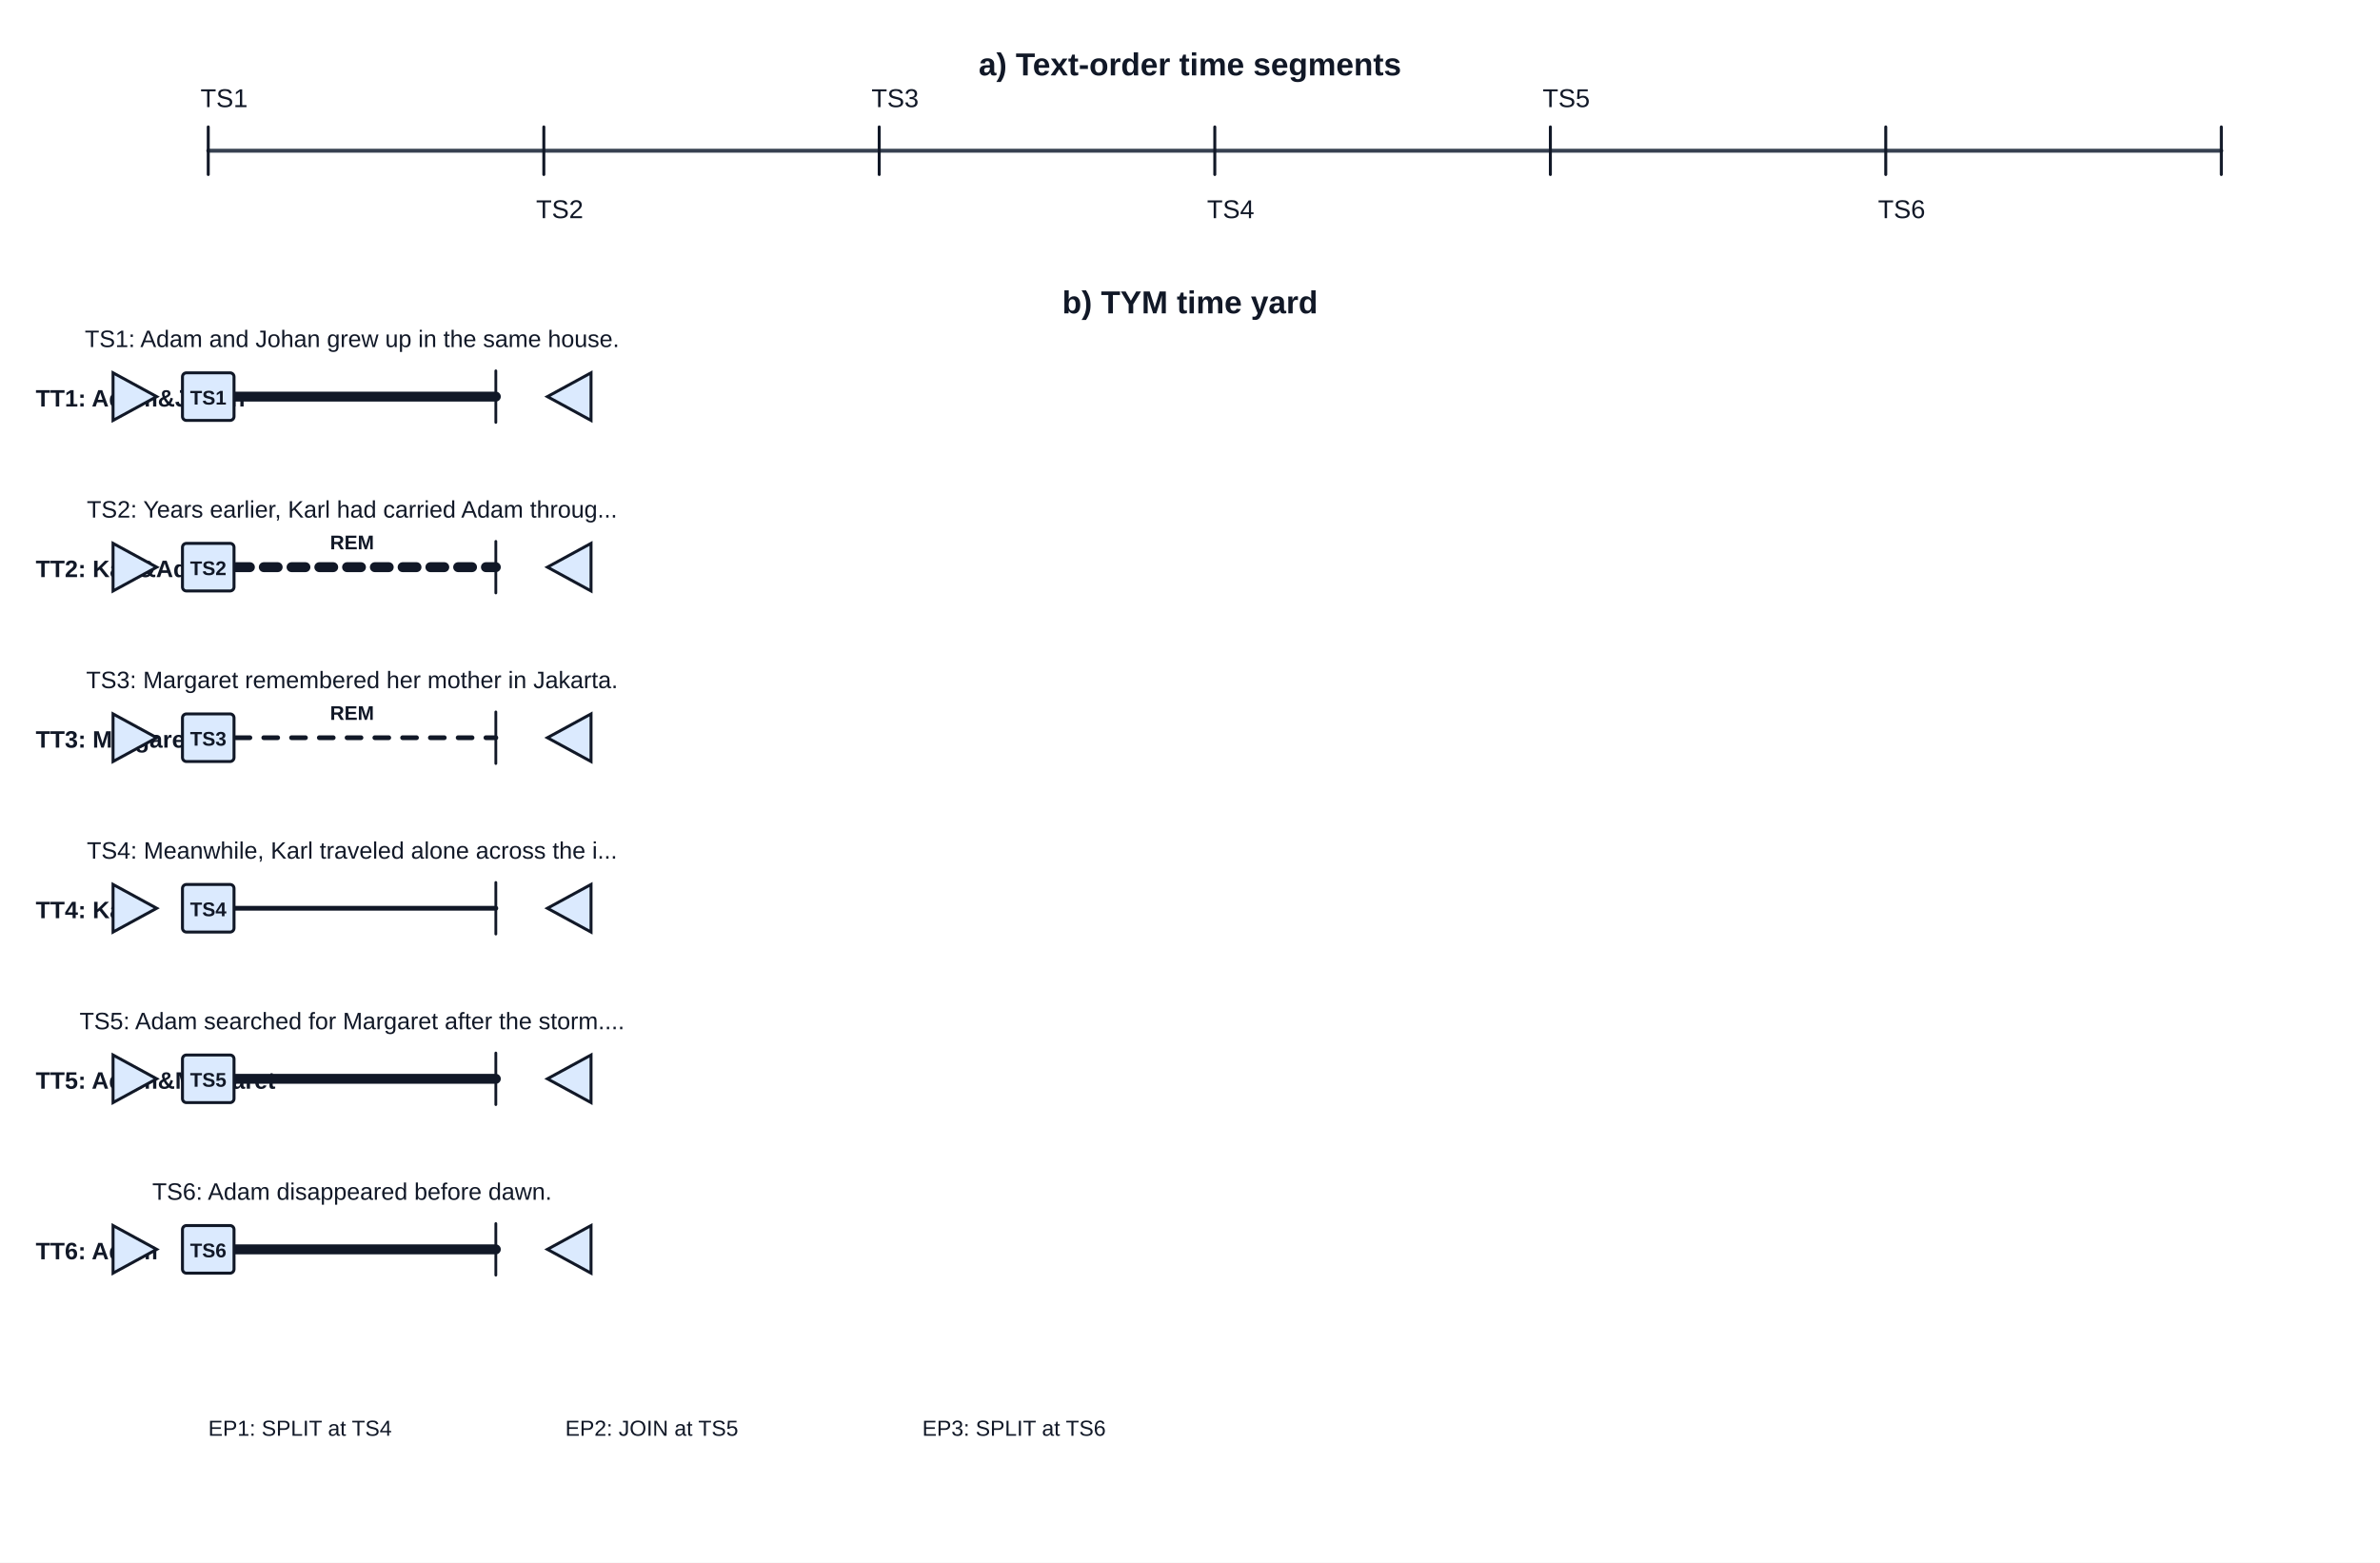
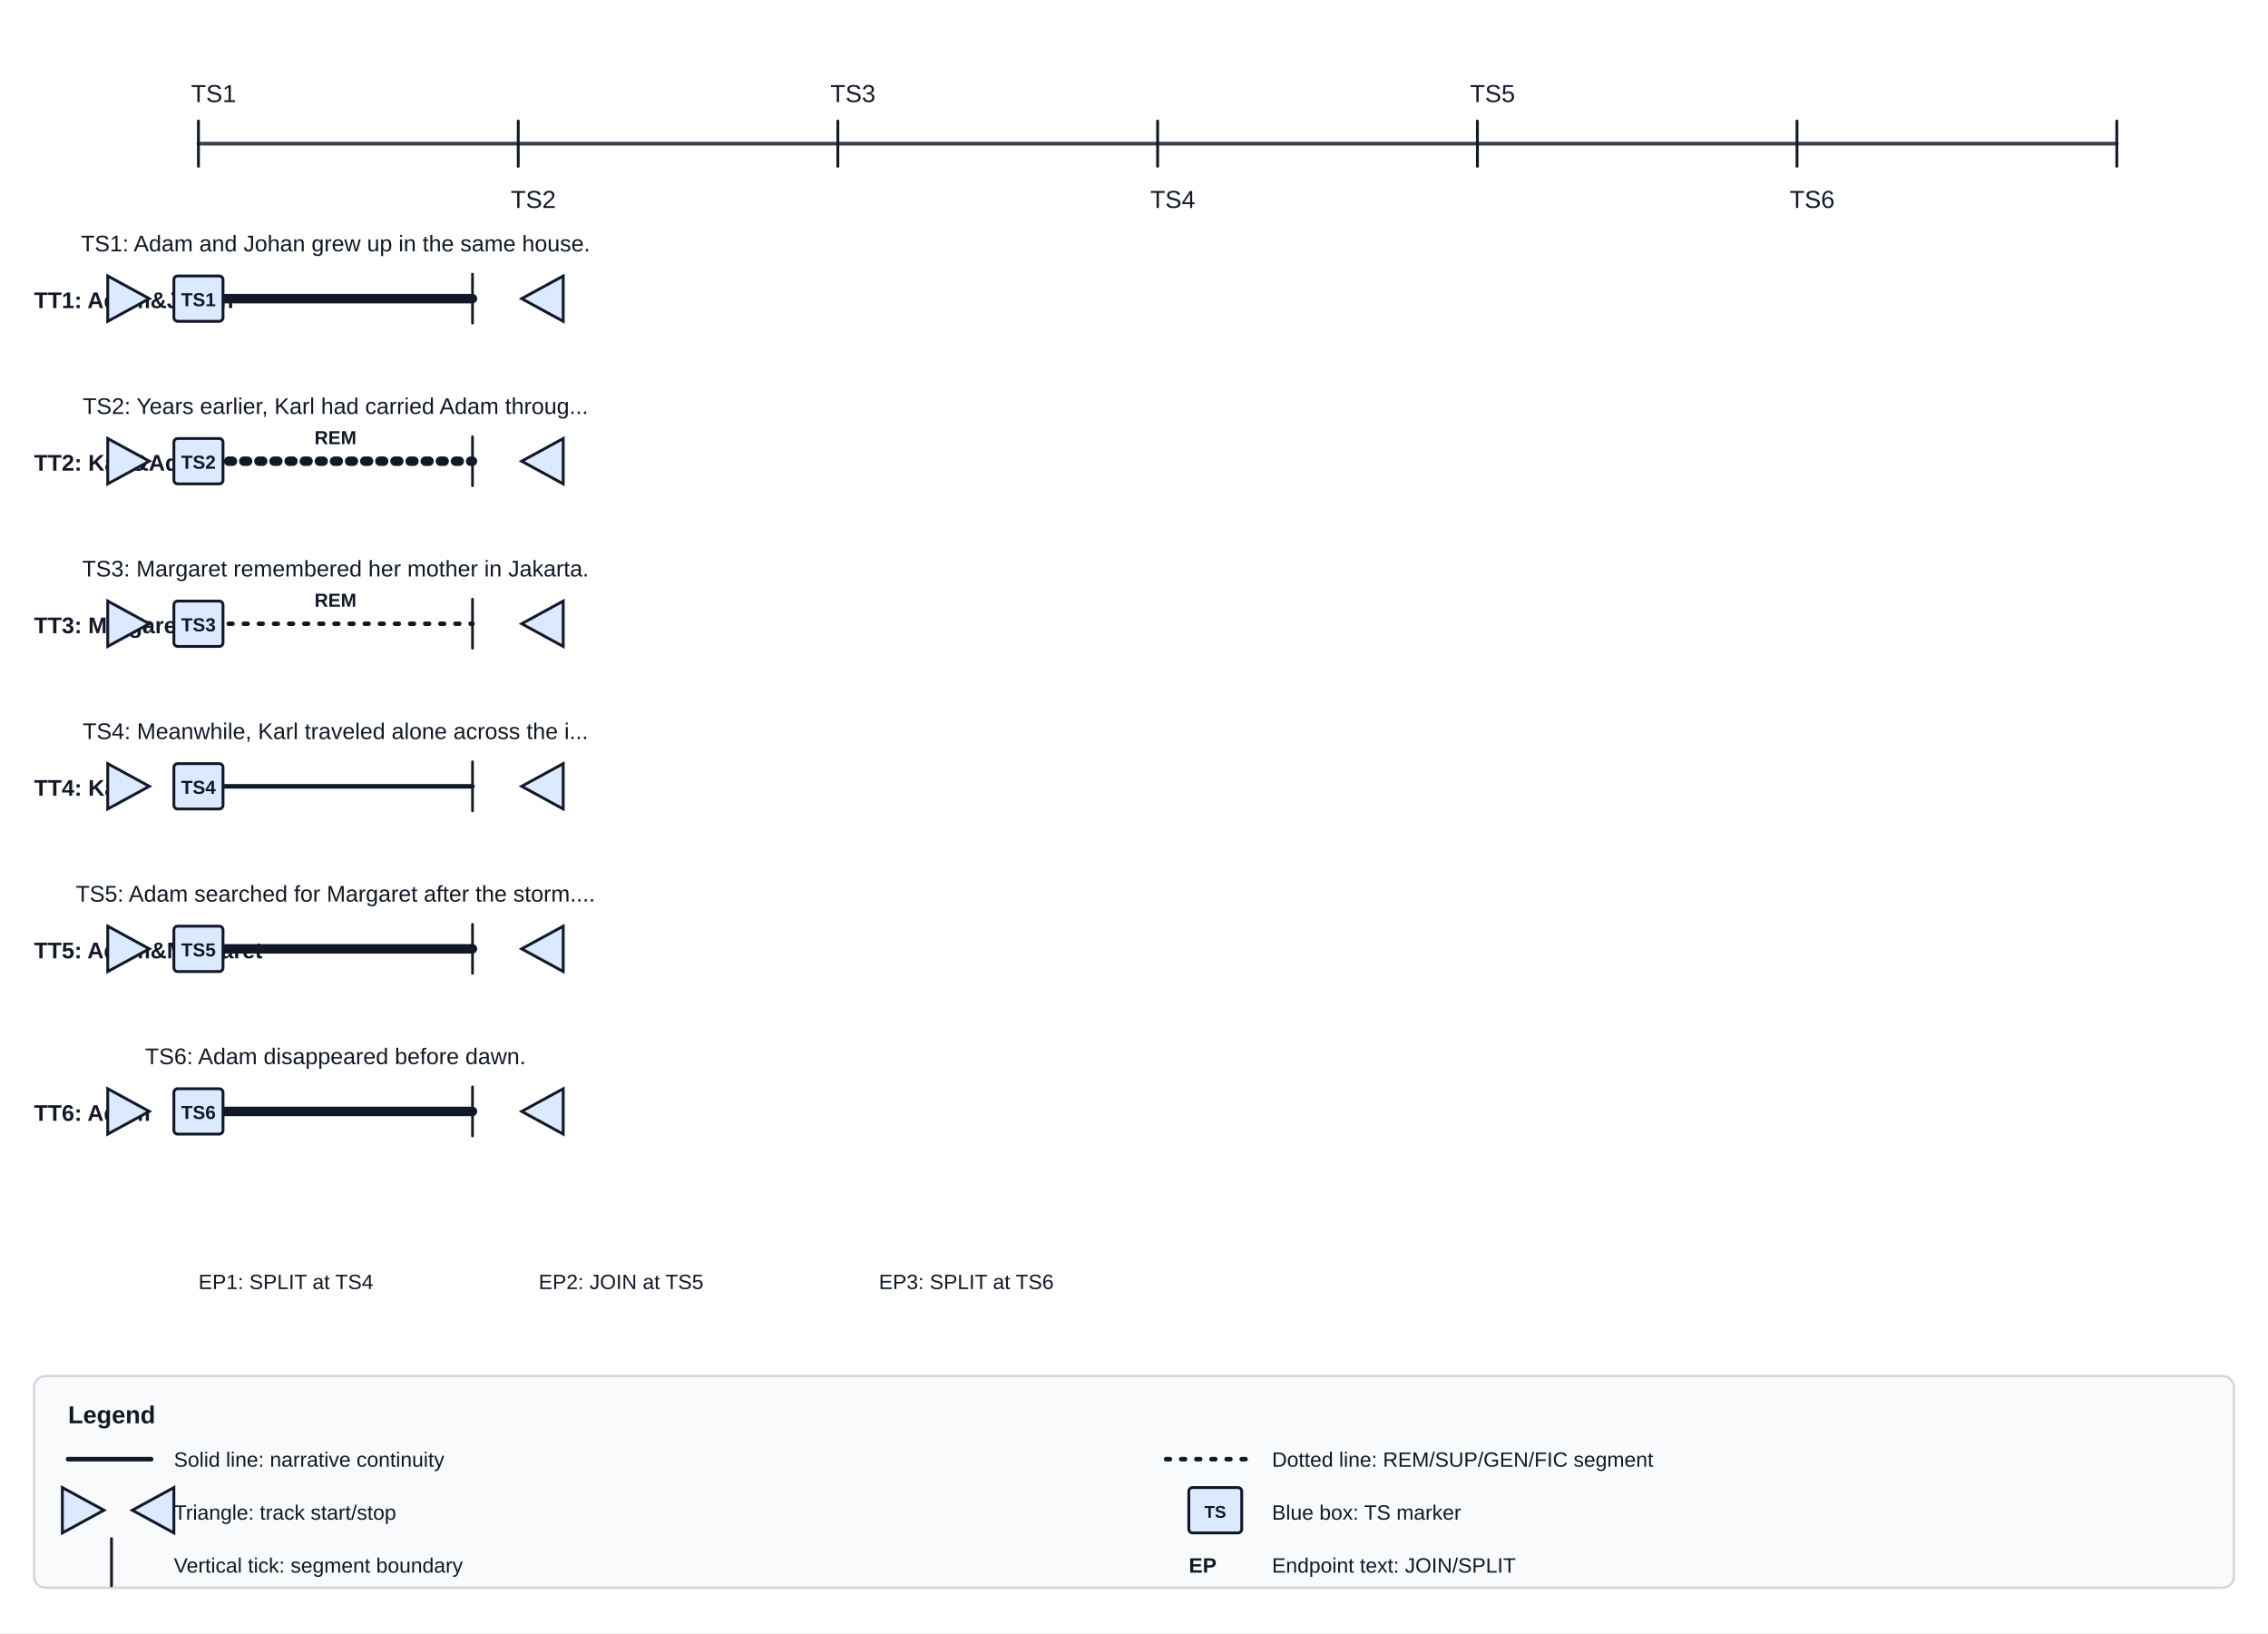
- <svg xmlns="http://www.w3.org/2000/svg" width="1200" height="788" viewBox="0 0 1200 788" role="img" aria-label="TYM time-yard diagram">
+ <svg xmlns="http://www.w3.org/2000/svg" width="1200" height="864" viewBox="0 0 1200 864" role="img" aria-label="TYM time-yard diagram">
  <rect width="100%" height="100%" fill="#ffffff" />
  <style>text{dominant-baseline:auto}</style>
-   <text x="600.0" y="38.0" text-anchor="middle" font-family="Arial, Helvetica, sans-serif" font-size="16" font-weight="700" fill="#111827">a) Text-order time segments</text>
  <line x1="105.0" y1="76.0" x2="1120.0" y2="76.0" stroke="#374151" stroke-width="2" stroke-linecap="round" />
  <line x1="105.0" y1="64.0" x2="105.0" y2="88.0" stroke="#111827" stroke-width="1.5" stroke-linecap="round" />
  <text x="113.0" y="54.0" text-anchor="middle" font-family="Arial, Helvetica, sans-serif" font-size="13" font-weight="400" fill="#111827">TS1</text>
  <line x1="274.2" y1="64.0" x2="274.2" y2="88.0" stroke="#111827" stroke-width="1.5" stroke-linecap="round" />
  <text x="282.2" y="110.0" text-anchor="middle" font-family="Arial, Helvetica, sans-serif" font-size="13" font-weight="400" fill="#111827">TS2</text>
  <line x1="443.3" y1="64.0" x2="443.3" y2="88.0" stroke="#111827" stroke-width="1.5" stroke-linecap="round" />
  <text x="451.3" y="54.0" text-anchor="middle" font-family="Arial, Helvetica, sans-serif" font-size="13" font-weight="400" fill="#111827">TS3</text>
  <line x1="612.5" y1="64.0" x2="612.5" y2="88.0" stroke="#111827" stroke-width="1.5" stroke-linecap="round" />
  <text x="620.5" y="110.0" text-anchor="middle" font-family="Arial, Helvetica, sans-serif" font-size="13" font-weight="400" fill="#111827">TS4</text>
  <line x1="781.7" y1="64.0" x2="781.7" y2="88.0" stroke="#111827" stroke-width="1.5" stroke-linecap="round" />
  <text x="789.7" y="54.0" text-anchor="middle" font-family="Arial, Helvetica, sans-serif" font-size="13" font-weight="400" fill="#111827">TS5</text>
  <line x1="950.8" y1="64.0" x2="950.8" y2="88.0" stroke="#111827" stroke-width="1.5" stroke-linecap="round" />
  <text x="958.8" y="110.0" text-anchor="middle" font-family="Arial, Helvetica, sans-serif" font-size="13" font-weight="400" fill="#111827">TS6</text>
  <line x1="1120.0" y1="64.0" x2="1120.0" y2="88.0" stroke="#111827" stroke-width="1.5" stroke-linecap="round" />
-   <text x="600.0" y="158.0" text-anchor="middle" font-family="Arial, Helvetica, sans-serif" font-size="16" font-weight="700" fill="#111827">b) TYM time yard</text>
-   <text x="18.0" y="205.0" text-anchor="start" font-family="Arial, Helvetica, sans-serif" font-size="12" font-weight="700" fill="#111827">TT1: Adam&amp;Johan</text>
-   <polygon points="57.0,188.0 57.0,212.0 79.0,200.0" fill="#dbeafe" stroke="#111827" stroke-width="1.5" />
-   <polygon points="298.0,188.0 298.0,212.0 276.0,200.0" fill="#dbeafe" stroke="#111827" stroke-width="1.5" />
-   <line x1="105.0" y1="200.0" x2="250.0" y2="200.0" stroke="#111827" stroke-width="5" stroke-linecap="round" />
-   <rect x="92.0" y="188.0" width="26.0" height="24.0" fill="#dbeafe" stroke="#111827" stroke-width="1.5" rx="2" />
-   <text x="105.0" y="204.0" text-anchor="middle" font-family="Arial, Helvetica, sans-serif" font-size="10" font-weight="700" fill="#111827">TS1</text>
-   <line x1="250.0" y1="187.0" x2="250.0" y2="213.0" stroke="#111827" stroke-width="1.4" stroke-linecap="round" />
-   <text x="177.5" y="175.0" text-anchor="middle" font-family="Arial, Helvetica, sans-serif" font-size="12" font-weight="400" fill="#111827">TS1: Adam and Johan grew up in the same house.</text>
-   <text x="18.0" y="291.0" text-anchor="start" font-family="Arial, Helvetica, sans-serif" font-size="12" font-weight="700" fill="#111827">TT2: Karl&amp;Adam</text>
-   <polygon points="57.0,274.0 57.0,298.0 79.0,286.0" fill="#dbeafe" stroke="#111827" stroke-width="1.5" />
-   <polygon points="298.0,274.0 298.0,298.0 276.0,286.0" fill="#dbeafe" stroke="#111827" stroke-width="1.5" />
-   <line x1="105.0" y1="286.0" x2="250.0" y2="286.0" stroke="#111827" stroke-width="5" stroke-linecap="round" stroke-dasharray="7 7" />
-   <rect x="92.0" y="274.0" width="26.0" height="24.0" fill="#dbeafe" stroke="#111827" stroke-width="1.5" rx="2" />
-   <text x="105.0" y="290.0" text-anchor="middle" font-family="Arial, Helvetica, sans-serif" font-size="10" font-weight="700" fill="#111827">TS2</text>
-   <line x1="250.0" y1="273.0" x2="250.0" y2="299.0" stroke="#111827" stroke-width="1.4" stroke-linecap="round" />
-   <text x="177.5" y="261.0" text-anchor="middle" font-family="Arial, Helvetica, sans-serif" font-size="12" font-weight="400" fill="#111827">TS2: Years earlier, Karl had carried Adam throug...</text>
-   <text x="177.5" y="277.0" text-anchor="middle" font-family="Arial, Helvetica, sans-serif" font-size="10" font-weight="700" fill="#111827">REM</text>
-   <text x="18.0" y="377.0" text-anchor="start" font-family="Arial, Helvetica, sans-serif" font-size="12" font-weight="700" fill="#111827">TT3: Margaret</text>
-   <polygon points="57.0,360.0 57.0,384.0 79.0,372.0" fill="#dbeafe" stroke="#111827" stroke-width="1.5" />
-   <polygon points="298.0,360.0 298.0,384.0 276.0,372.0" fill="#dbeafe" stroke="#111827" stroke-width="1.5" />
-   <line x1="105.0" y1="372.0" x2="250.0" y2="372.0" stroke="#111827" stroke-width="2.4" stroke-linecap="round" stroke-dasharray="7 7" />
-   <rect x="92.0" y="360.0" width="26.0" height="24.0" fill="#dbeafe" stroke="#111827" stroke-width="1.5" rx="2" />
-   <text x="105.0" y="376.0" text-anchor="middle" font-family="Arial, Helvetica, sans-serif" font-size="10" font-weight="700" fill="#111827">TS3</text>
-   <line x1="250.0" y1="359.0" x2="250.0" y2="385.0" stroke="#111827" stroke-width="1.4" stroke-linecap="round" />
-   <text x="177.5" y="347.0" text-anchor="middle" font-family="Arial, Helvetica, sans-serif" font-size="12" font-weight="400" fill="#111827">TS3: Margaret remembered her mother in Jakarta.</text>
-   <text x="177.5" y="363.0" text-anchor="middle" font-family="Arial, Helvetica, sans-serif" font-size="10" font-weight="700" fill="#111827">REM</text>
-   <text x="18.0" y="463.0" text-anchor="start" font-family="Arial, Helvetica, sans-serif" font-size="12" font-weight="700" fill="#111827">TT4: Karl</text>
-   <polygon points="57.0,446.0 57.0,470.0 79.0,458.0" fill="#dbeafe" stroke="#111827" stroke-width="1.5" />
-   <polygon points="298.0,446.0 298.0,470.0 276.0,458.0" fill="#dbeafe" stroke="#111827" stroke-width="1.5" />
-   <line x1="105.0" y1="458.0" x2="250.0" y2="458.0" stroke="#111827" stroke-width="2.4" stroke-linecap="round" />
-   <rect x="92.0" y="446.0" width="26.0" height="24.0" fill="#dbeafe" stroke="#111827" stroke-width="1.5" rx="2" />
-   <text x="105.0" y="462.0" text-anchor="middle" font-family="Arial, Helvetica, sans-serif" font-size="10" font-weight="700" fill="#111827">TS4</text>
-   <line x1="250.0" y1="445.0" x2="250.0" y2="471.0" stroke="#111827" stroke-width="1.4" stroke-linecap="round" />
-   <text x="177.5" y="433.0" text-anchor="middle" font-family="Arial, Helvetica, sans-serif" font-size="12" font-weight="400" fill="#111827">TS4: Meanwhile, Karl traveled alone across the i...</text>
-   <text x="18.0" y="549.0" text-anchor="start" font-family="Arial, Helvetica, sans-serif" font-size="12" font-weight="700" fill="#111827">TT5: Adam&amp;Margaret</text>
-   <polygon points="57.0,532.0 57.0,556.0 79.0,544.0" fill="#dbeafe" stroke="#111827" stroke-width="1.5" />
-   <polygon points="298.0,532.0 298.0,556.0 276.0,544.0" fill="#dbeafe" stroke="#111827" stroke-width="1.5" />
-   <line x1="105.0" y1="544.0" x2="250.0" y2="544.0" stroke="#111827" stroke-width="5" stroke-linecap="round" />
-   <rect x="92.0" y="532.0" width="26.0" height="24.0" fill="#dbeafe" stroke="#111827" stroke-width="1.5" rx="2" />
-   <text x="105.0" y="548.0" text-anchor="middle" font-family="Arial, Helvetica, sans-serif" font-size="10" font-weight="700" fill="#111827">TS5</text>
-   <line x1="250.0" y1="531.0" x2="250.0" y2="557.0" stroke="#111827" stroke-width="1.4" stroke-linecap="round" />
-   <text x="177.5" y="519.0" text-anchor="middle" font-family="Arial, Helvetica, sans-serif" font-size="12" font-weight="400" fill="#111827">TS5: Adam searched for Margaret after the storm....</text>
-   <text x="18.0" y="635.0" text-anchor="start" font-family="Arial, Helvetica, sans-serif" font-size="12" font-weight="700" fill="#111827">TT6: Adam</text>
-   <polygon points="57.0,618.0 57.0,642.0 79.0,630.0" fill="#dbeafe" stroke="#111827" stroke-width="1.5" />
-   <polygon points="298.0,618.0 298.0,642.0 276.0,630.0" fill="#dbeafe" stroke="#111827" stroke-width="1.5" />
-   <line x1="105.0" y1="630.0" x2="250.0" y2="630.0" stroke="#111827" stroke-width="5" stroke-linecap="round" />
-   <rect x="92.0" y="618.0" width="26.0" height="24.0" fill="#dbeafe" stroke="#111827" stroke-width="1.5" rx="2" />
-   <text x="105.0" y="634.0" text-anchor="middle" font-family="Arial, Helvetica, sans-serif" font-size="10" font-weight="700" fill="#111827">TS6</text>
-   <line x1="250.0" y1="617.0" x2="250.0" y2="643.0" stroke="#111827" stroke-width="1.4" stroke-linecap="round" />
-   <text x="177.5" y="605.0" text-anchor="middle" font-family="Arial, Helvetica, sans-serif" font-size="12" font-weight="400" fill="#111827">TS6: Adam disappeared before dawn.</text>
-   <text x="105.0" y="724.0" text-anchor="start" font-family="Arial, Helvetica, sans-serif" font-size="11" font-weight="400" fill="#111827">EP1: SPLIT at TS4</text>
-   <text x="285.0" y="724.0" text-anchor="start" font-family="Arial, Helvetica, sans-serif" font-size="11" font-weight="400" fill="#111827">EP2: JOIN at TS5</text>
-   <text x="465.0" y="724.0" text-anchor="start" font-family="Arial, Helvetica, sans-serif" font-size="11" font-weight="400" fill="#111827">EP3: SPLIT at TS6</text>
+   <text x="18.0" y="163.0" text-anchor="start" font-family="Arial, Helvetica, sans-serif" font-size="12" font-weight="700" fill="#111827">TT1: Adam&amp;Johan</text>
+   <polygon points="57.0,146.0 57.0,170.0 79.0,158.0" fill="#dbeafe" stroke="#111827" stroke-width="1.5" />
+   <polygon points="298.0,146.0 298.0,170.0 276.0,158.0" fill="#dbeafe" stroke="#111827" stroke-width="1.5" />
+   <line x1="105.0" y1="158.0" x2="250.0" y2="158.0" stroke="#111827" stroke-width="5" stroke-linecap="round" />
+   <rect x="92.0" y="146.0" width="26.0" height="24.0" fill="#dbeafe" stroke="#111827" stroke-width="1.5" rx="2" />
+   <text x="105.0" y="162.0" text-anchor="middle" font-family="Arial, Helvetica, sans-serif" font-size="10" font-weight="700" fill="#111827">TS1</text>
+   <line x1="250.0" y1="145.0" x2="250.0" y2="171.0" stroke="#111827" stroke-width="1.4" stroke-linecap="round" />
+   <text x="177.5" y="133.0" text-anchor="middle" font-family="Arial, Helvetica, sans-serif" font-size="12" font-weight="400" fill="#111827">TS1: Adam and Johan grew up in the same house.</text>
+   <text x="18.0" y="249.0" text-anchor="start" font-family="Arial, Helvetica, sans-serif" font-size="12" font-weight="700" fill="#111827">TT2: Karl&amp;Adam</text>
+   <polygon points="57.0,232.0 57.0,256.0 79.0,244.0" fill="#dbeafe" stroke="#111827" stroke-width="1.5" />
+   <polygon points="298.0,232.0 298.0,256.0 276.0,244.0" fill="#dbeafe" stroke="#111827" stroke-width="1.5" />
+   <line x1="105.0" y1="244.0" x2="250.0" y2="244.0" stroke="#111827" stroke-width="5" stroke-linecap="round" stroke-dasharray="2 6" />
+   <rect x="92.0" y="232.0" width="26.0" height="24.0" fill="#dbeafe" stroke="#111827" stroke-width="1.5" rx="2" />
+   <text x="105.0" y="248.0" text-anchor="middle" font-family="Arial, Helvetica, sans-serif" font-size="10" font-weight="700" fill="#111827">TS2</text>
+   <line x1="250.0" y1="231.0" x2="250.0" y2="257.0" stroke="#111827" stroke-width="1.4" stroke-linecap="round" />
+   <text x="177.5" y="219.0" text-anchor="middle" font-family="Arial, Helvetica, sans-serif" font-size="12" font-weight="400" fill="#111827">TS2: Years earlier, Karl had carried Adam throug...</text>
+   <text x="177.5" y="235.0" text-anchor="middle" font-family="Arial, Helvetica, sans-serif" font-size="10" font-weight="700" fill="#111827">REM</text>
+   <text x="18.0" y="335.0" text-anchor="start" font-family="Arial, Helvetica, sans-serif" font-size="12" font-weight="700" fill="#111827">TT3: Margaret</text>
+   <polygon points="57.0,318.0 57.0,342.0 79.0,330.0" fill="#dbeafe" stroke="#111827" stroke-width="1.5" />
+   <polygon points="298.0,318.0 298.0,342.0 276.0,330.0" fill="#dbeafe" stroke="#111827" stroke-width="1.5" />
+   <line x1="105.0" y1="330.0" x2="250.0" y2="330.0" stroke="#111827" stroke-width="2.4" stroke-linecap="round" stroke-dasharray="2 6" />
+   <rect x="92.0" y="318.0" width="26.0" height="24.0" fill="#dbeafe" stroke="#111827" stroke-width="1.5" rx="2" />
+   <text x="105.0" y="334.0" text-anchor="middle" font-family="Arial, Helvetica, sans-serif" font-size="10" font-weight="700" fill="#111827">TS3</text>
+   <line x1="250.0" y1="317.0" x2="250.0" y2="343.0" stroke="#111827" stroke-width="1.4" stroke-linecap="round" />
+   <text x="177.5" y="305.0" text-anchor="middle" font-family="Arial, Helvetica, sans-serif" font-size="12" font-weight="400" fill="#111827">TS3: Margaret remembered her mother in Jakarta.</text>
+   <text x="177.5" y="321.0" text-anchor="middle" font-family="Arial, Helvetica, sans-serif" font-size="10" font-weight="700" fill="#111827">REM</text>
+   <text x="18.0" y="421.0" text-anchor="start" font-family="Arial, Helvetica, sans-serif" font-size="12" font-weight="700" fill="#111827">TT4: Karl</text>
+   <polygon points="57.0,404.0 57.0,428.0 79.0,416.0" fill="#dbeafe" stroke="#111827" stroke-width="1.5" />
+   <polygon points="298.0,404.0 298.0,428.0 276.0,416.0" fill="#dbeafe" stroke="#111827" stroke-width="1.5" />
+   <line x1="105.0" y1="416.0" x2="250.0" y2="416.0" stroke="#111827" stroke-width="2.4" stroke-linecap="round" />
+   <rect x="92.0" y="404.0" width="26.0" height="24.0" fill="#dbeafe" stroke="#111827" stroke-width="1.5" rx="2" />
+   <text x="105.0" y="420.0" text-anchor="middle" font-family="Arial, Helvetica, sans-serif" font-size="10" font-weight="700" fill="#111827">TS4</text>
+   <line x1="250.0" y1="403.0" x2="250.0" y2="429.0" stroke="#111827" stroke-width="1.4" stroke-linecap="round" />
+   <text x="177.5" y="391.0" text-anchor="middle" font-family="Arial, Helvetica, sans-serif" font-size="12" font-weight="400" fill="#111827">TS4: Meanwhile, Karl traveled alone across the i...</text>
+   <text x="18.0" y="507.0" text-anchor="start" font-family="Arial, Helvetica, sans-serif" font-size="12" font-weight="700" fill="#111827">TT5: Adam&amp;Margaret</text>
+   <polygon points="57.0,490.0 57.0,514.0 79.0,502.0" fill="#dbeafe" stroke="#111827" stroke-width="1.5" />
+   <polygon points="298.0,490.0 298.0,514.0 276.0,502.0" fill="#dbeafe" stroke="#111827" stroke-width="1.5" />
+   <line x1="105.0" y1="502.0" x2="250.0" y2="502.0" stroke="#111827" stroke-width="5" stroke-linecap="round" />
+   <rect x="92.0" y="490.0" width="26.0" height="24.0" fill="#dbeafe" stroke="#111827" stroke-width="1.5" rx="2" />
+   <text x="105.0" y="506.0" text-anchor="middle" font-family="Arial, Helvetica, sans-serif" font-size="10" font-weight="700" fill="#111827">TS5</text>
+   <line x1="250.0" y1="489.0" x2="250.0" y2="515.0" stroke="#111827" stroke-width="1.4" stroke-linecap="round" />
+   <text x="177.5" y="477.0" text-anchor="middle" font-family="Arial, Helvetica, sans-serif" font-size="12" font-weight="400" fill="#111827">TS5: Adam searched for Margaret after the storm....</text>
+   <text x="18.0" y="593.0" text-anchor="start" font-family="Arial, Helvetica, sans-serif" font-size="12" font-weight="700" fill="#111827">TT6: Adam</text>
+   <polygon points="57.0,576.0 57.0,600.0 79.0,588.0" fill="#dbeafe" stroke="#111827" stroke-width="1.5" />
+   <polygon points="298.0,576.0 298.0,600.0 276.0,588.0" fill="#dbeafe" stroke="#111827" stroke-width="1.5" />
+   <line x1="105.0" y1="588.0" x2="250.0" y2="588.0" stroke="#111827" stroke-width="5" stroke-linecap="round" />
+   <rect x="92.0" y="576.0" width="26.0" height="24.0" fill="#dbeafe" stroke="#111827" stroke-width="1.5" rx="2" />
+   <text x="105.0" y="592.0" text-anchor="middle" font-family="Arial, Helvetica, sans-serif" font-size="10" font-weight="700" fill="#111827">TS6</text>
+   <line x1="250.0" y1="575.0" x2="250.0" y2="601.0" stroke="#111827" stroke-width="1.4" stroke-linecap="round" />
+   <text x="177.5" y="563.0" text-anchor="middle" font-family="Arial, Helvetica, sans-serif" font-size="12" font-weight="400" fill="#111827">TS6: Adam disappeared before dawn.</text>
+   <text x="105.0" y="682.0" text-anchor="start" font-family="Arial, Helvetica, sans-serif" font-size="11" font-weight="400" fill="#111827">EP1: SPLIT at TS4</text>
+   <text x="285.0" y="682.0" text-anchor="start" font-family="Arial, Helvetica, sans-serif" font-size="11" font-weight="400" fill="#111827">EP2: JOIN at TS5</text>
+   <text x="465.0" y="682.0" text-anchor="start" font-family="Arial, Helvetica, sans-serif" font-size="11" font-weight="400" fill="#111827">EP3: SPLIT at TS6</text>
+   <rect x="18.0" y="728.0" width="1164.0" height="112.0" fill="#f9fafb" stroke="#d1d5db" stroke-width="1.2" rx="6" />
+   <text x="36.0" y="753.0" text-anchor="start" font-family="Arial, Helvetica, sans-serif" font-size="13" font-weight="700" fill="#111827">Legend</text>
+   <line x1="36.0" y1="772.0" x2="80.0" y2="772.0" stroke="#111827" stroke-width="2.4" stroke-linecap="round" />
+   <text x="92.0" y="776.0" text-anchor="start" font-family="Arial, Helvetica, sans-serif" font-size="11" font-weight="400" fill="#111827">Solid line: narrative continuity</text>
+   <line x1="617.0" y1="772.0" x2="661.0" y2="772.0" stroke="#111827" stroke-width="2.4" stroke-linecap="round" stroke-dasharray="2 6" />
+   <text x="673.0" y="776.0" text-anchor="start" font-family="Arial, Helvetica, sans-serif" font-size="11" font-weight="400" fill="#111827">Dotted line: REM/SUP/GEN/FIC segment</text>
+   <polygon points="33.0,787.0 33.0,811.0 55.0,799.0" fill="#dbeafe" stroke="#111827" stroke-width="1.5" />
+   <polygon points="92.0,787.0 92.0,811.0 70.0,799.0" fill="#dbeafe" stroke="#111827" stroke-width="1.5" />
+   <text x="92.0" y="804.0" text-anchor="start" font-family="Arial, Helvetica, sans-serif" font-size="11" font-weight="400" fill="#111827">Triangle: track start/stop</text>
+   <rect x="629.0" y="787.0" width="28.0" height="24.0" fill="#dbeafe" stroke="#111827" stroke-width="1.5" rx="2" />
+   <text x="643.0" y="803.0" text-anchor="middle" font-family="Arial, Helvetica, sans-serif" font-size="9" font-weight="700" fill="#111827">TS</text>
+   <text x="673.0" y="804.0" text-anchor="start" font-family="Arial, Helvetica, sans-serif" font-size="11" font-weight="400" fill="#111827">Blue box: TS marker</text>
+   <line x1="59.0" y1="814.0" x2="59.0" y2="839.0" stroke="#111827" stroke-width="1.5" stroke-linecap="round" />
+   <text x="92.0" y="832.0" text-anchor="start" font-family="Arial, Helvetica, sans-serif" font-size="11" font-weight="400" fill="#111827">Vertical tick: segment boundary</text>
+   <text x="629.0" y="832.0" text-anchor="start" font-family="Arial, Helvetica, sans-serif" font-size="11" font-weight="700" fill="#111827">EP</text>
+   <text x="673.0" y="832.0" text-anchor="start" font-family="Arial, Helvetica, sans-serif" font-size="11" font-weight="400" fill="#111827">Endpoint text: JOIN/SPLIT</text>
</svg>
